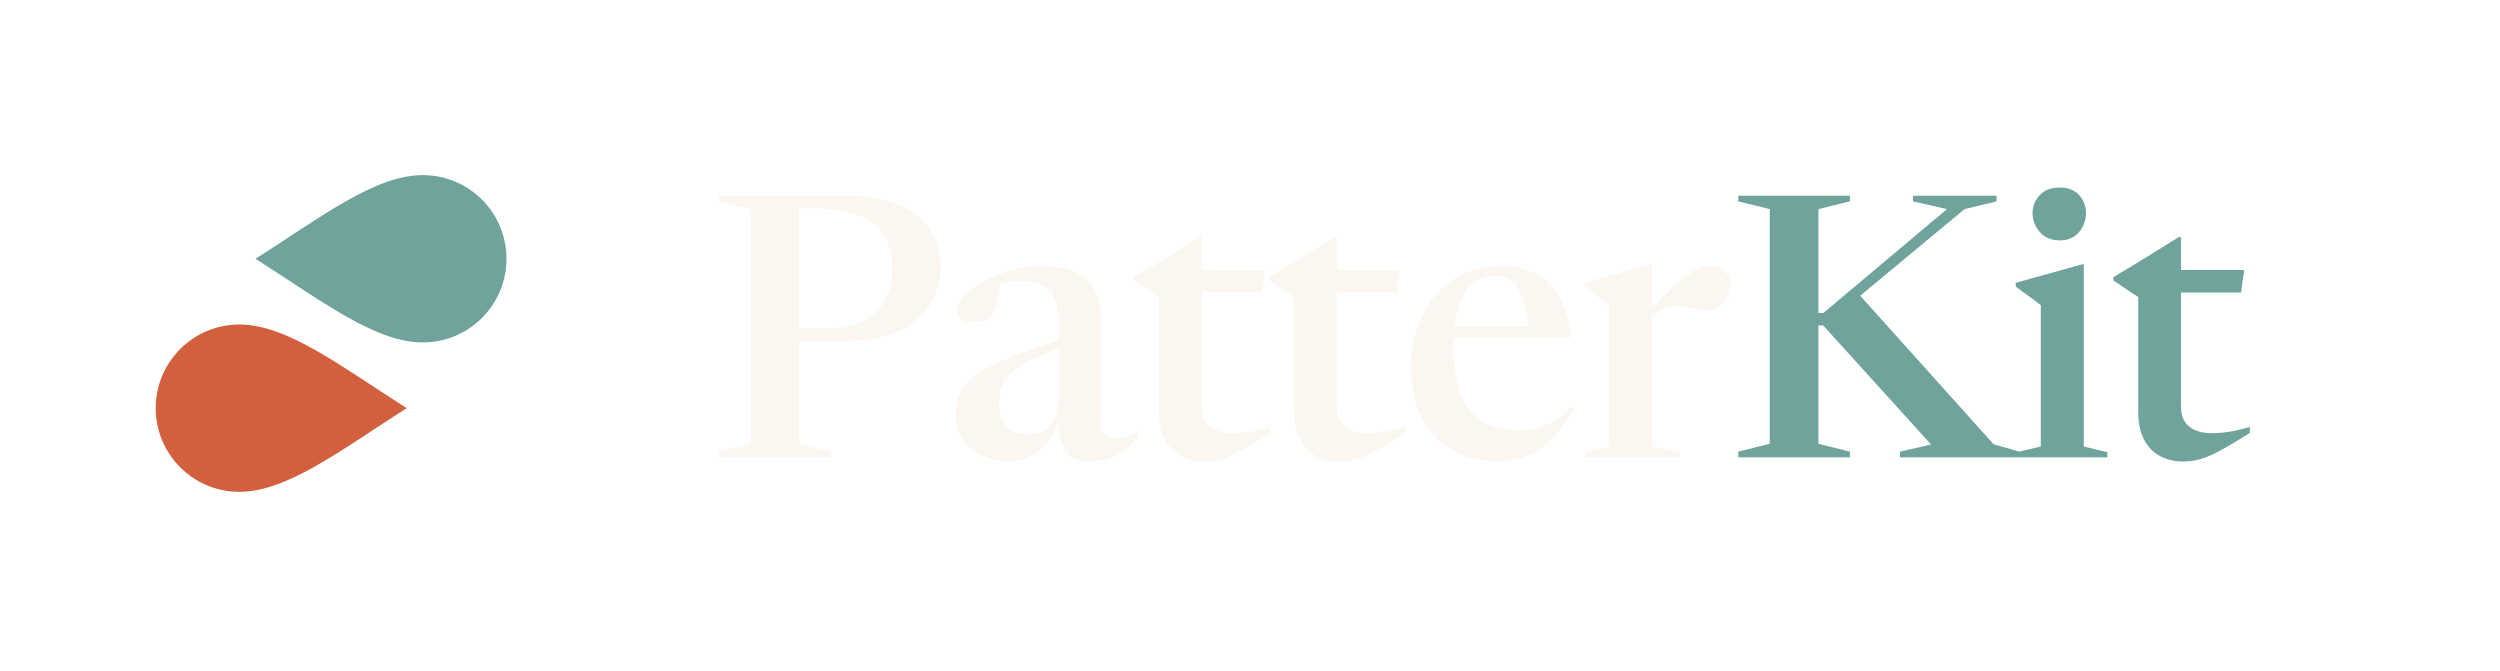
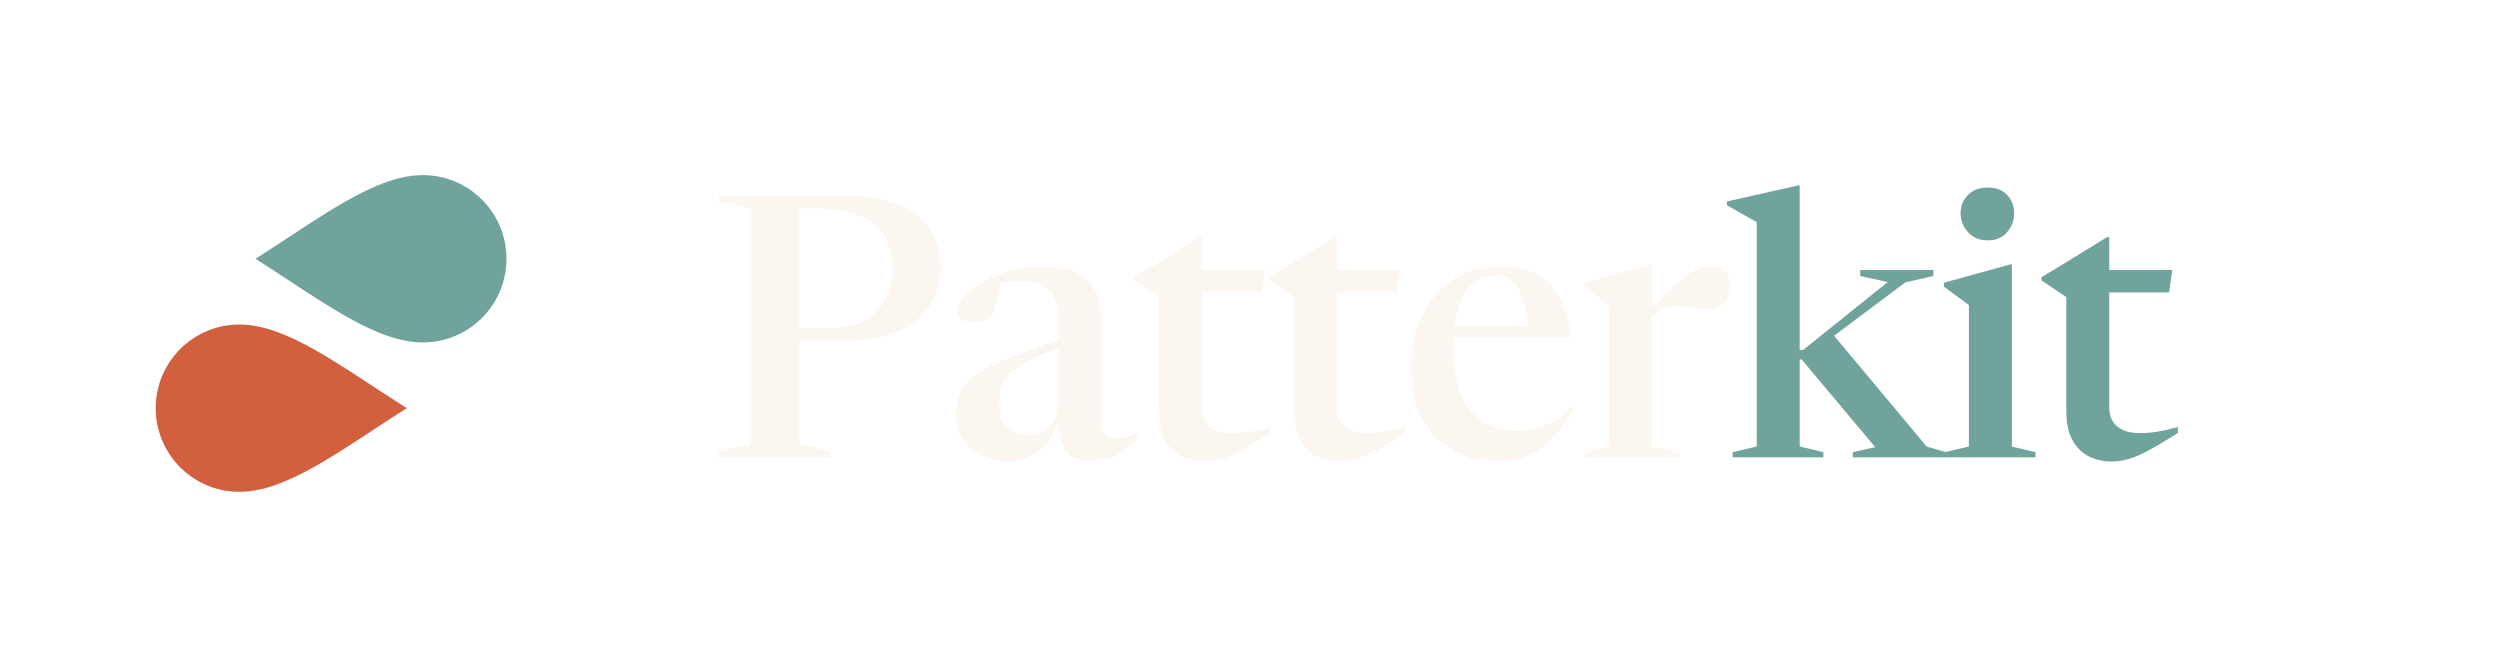
<svg xmlns="http://www.w3.org/2000/svg" viewBox="0 0 820 220" width="820" height="220">
  <defs />
  <g transform="translate(40,30) scale(0.98)">
    <g transform="translate(36.7,6) rotate(270 50 50)">
      <path fill="#6fa39c" d="M50 8 C64 30 78 48 78 64 A28 28 0 1 1 22 64 C22 48 36 30 50 8 Z" />
    </g>
    <g transform="translate(3.3,56) rotate(90 50 50)">
      <path fill="#d2603e" d="M50 8 C64 30 78 48 78 64 A28 28 0 1 1 22 64 C22 48 36 30 50 8 Z" />
    </g>
  </g>
  <path transform="translate(232,150)" fill="#fbf7f0" d="M60.660-61.980L60.660-61.980Q60.660-68.280 58.050-72.720Q55.440-77.160 49.530-79.440Q43.620-81.720 33.660-81.720L33.660-81.720L20.700-81.720L20.940-85.800L45.180-85.800Q56.400-85.800 63.300-82.710Q70.200-79.620 73.380-74.370Q76.560-69.120 76.560-62.580L76.560-62.580Q76.560-55.980 73.290-50.400Q70.020-44.820 63.090-41.520Q56.160-38.220 45.180-38.220L45.180-38.220L20.940-38.220L20.700-42.300L40.080-42.300Q46.020-42.300 50.670-44.520Q55.320-46.740 57.990-51.120Q60.660-55.500 60.660-61.980ZM3.840-85.800L30.120-85.800L30.120-4.440L40.440-1.860L40.440 0L3.840 0L3.840-1.860L14.160-4.440L14.160-81.420L3.840-83.940L3.840-85.800ZM118.660-39.660L118.660-39.660L119.080-36.960Q111.580-34.560 106.960-32.340Q102.340-30.120 99.910-27.900Q97.480-25.680 96.580-23.160Q95.680-20.640 95.680-17.580L95.680-17.580Q95.680-12.480 98.350-10.020Q101.020-7.560 104.980-7.560L104.980-7.560Q107.980-7.560 110.230-8.760Q112.480-9.960 113.770-12.300Q115.060-14.640 115.060-18.180L115.060-18.180L115.060-45.960Q115.060-51.720 112.150-54.780Q109.240-57.840 103.360-57.840L103.360-57.840Q100.480-57.840 97.720-57.450Q94.960-57.060 93.340-56.340L93.340-56.340L96.340-59.100Q96.040-56.280 95.620-53.790Q95.200-51.300 94.660-49.470Q94.120-47.640 93.340-46.680L93.340-46.680Q92.500-45.600 90.790-44.970Q89.080-44.340 87.220-44.340L87.220-44.340Q84.760-44.340 83.410-45.270Q82.060-46.200 82.060-48L82.060-48Q82.060-50.580 84.550-53.190Q87.040-55.800 91.090-57.960Q95.140-60.120 99.970-61.440Q104.800-62.760 109.360-62.760L109.360-62.760Q116.560-62.760 120.880-60.660Q125.200-58.560 127.150-54.780Q129.100-51 129.100-45.900L129.100-45.900L129.100-11.340Q129.100-9.480 129.700-8.370Q130.300-7.260 131.380-6.750Q132.460-6.240 133.840-6.240L133.840-6.240Q135.700-6.240 137.530-6.810Q139.360-7.380 141.340-8.640L141.340-8.640L141.340-6.600Q136.840-1.620 133.210-0.150Q129.580 1.320 125.500 1.320L125.500 1.320Q121.660 1.320 119.380-0.300Q117.100-1.920 116.110-5.130Q115.120-8.340 114.940-12.960L114.940-12.960L115.300-12.780Q114.220-8.520 111.910-5.340Q109.600-2.160 106.330-0.450Q103.060 1.260 99.100 1.260L99.100 1.260Q91.300 1.260 86.410-2.790Q81.520-6.840 81.520-14.340L81.520-14.340Q81.520-18.240 82.840-21.240Q84.160-24.240 88-26.970Q91.840-29.700 99.220-32.730Q106.600-35.760 118.660-39.660ZM162.200-59.460L162.200-16.560Q162.200-12.240 164.900-10.080Q167.600-7.920 172.220-7.920L172.220-7.920Q174.920-7.920 177.860-8.370Q180.800-8.820 184.760-9.960L184.760-9.960L184.760-7.980Q178.940-4.320 175.190-2.280Q171.440-0.240 168.650 0.570Q165.860 1.380 162.860 1.380L162.860 1.380Q158.840 1.380 155.510-0.300Q152.180-1.980 150.170-5.610Q148.160-9.240 148.160-15.060L148.160-15.060L148.160-52.560L140-58.020L140-59.100Q140.660-59.520 142.160-60.390Q143.660-61.260 145.790-62.550Q147.920-63.840 150.470-65.430Q153.020-67.020 155.840-68.760Q158.660-70.500 161.480-72.240L161.480-72.240L162.200-72.240L162.200-59.460ZM181.880-54.060L157.160-54.060L157.160-61.440L182.900-61.440L181.880-54.060ZM206.460-59.460L206.460-16.560Q206.460-12.240 209.160-10.080Q211.860-7.920 216.480-7.920L216.480-7.920Q219.180-7.920 222.120-8.370Q225.060-8.820 229.020-9.960L229.020-9.960L229.020-7.980Q223.200-4.320 219.450-2.280Q215.700-0.240 212.910 0.570Q210.120 1.380 207.120 1.380L207.120 1.380Q203.100 1.380 199.770-0.300Q196.440-1.980 194.430-5.610Q192.420-9.240 192.420-15.060L192.420-15.060L192.420-52.560L184.260-58.020L184.260-59.100Q184.920-59.520 186.420-60.390Q187.920-61.260 190.050-62.550Q192.180-63.840 194.730-65.430Q197.280-67.020 200.100-68.760Q202.920-70.500 205.740-72.240L205.740-72.240L206.460-72.240L206.460-59.460ZM226.140-54.060L201.420-54.060L201.420-61.440L227.160-61.440L226.140-54.060ZM260.440-62.760L260.440-62.760Q267.160-62.760 272.050-60.030Q276.940-57.300 279.760-52.050Q282.580-46.800 283.180-39.240L283.180-39.240L243.160-39.240L243.160-43.080L275.800-43.080L269.620-40.500Q269.080-47.280 267.730-51.420Q266.380-55.560 264.130-57.510Q261.880-59.460 258.580-59.460L258.580-59.460Q254.260-59.460 251.170-56.910Q248.080-54.360 246.430-49.230Q244.780-44.100 244.780-36.360L244.780-36.360Q244.780-26.580 247.270-20.490Q249.760-14.400 254.530-11.610Q259.300-8.820 266.200-8.820L266.200-8.820Q269.500-8.820 272.560-9.690Q275.620-10.560 278.380-12.330Q281.140-14.100 283.360-16.800L283.360-16.800L284.500-15.960Q280.600-9.540 276.700-5.760Q272.800-1.980 268.510-0.330Q264.220 1.320 259.180 1.320L259.180 1.320Q251.020 1.320 244.600-2.250Q238.180-5.820 234.490-12.720Q230.800-19.620 230.800-29.580L230.800-29.580Q230.800-38.520 234.280-46.080Q237.760-53.640 244.390-58.200Q251.020-62.760 260.440-62.760ZM329.300-62.580L329.300-62.580Q332.180-62.580 333.860-60.900Q335.540-59.220 335.540-56.340L335.540-56.340Q335.540-52.800 333.320-50.520Q331.100-48.240 327.740-48.240L327.740-48.240Q326.060-48.240 324.560-48.600Q323.060-48.960 321.470-49.320Q319.880-49.680 317.900-49.680L317.900-49.680Q316.160-49.680 314.630-49.140Q313.100-48.600 311.690-47.580Q310.280-46.560 308.720-45.120L308.720-45.120L308.720-47.820Q313.400-52.860 316.610-55.830Q319.820-58.800 322.040-60.240Q324.260-61.680 325.940-62.130Q327.620-62.580 329.300-62.580ZM309.860-63.300L309.860-51.300L309.860-3.540L318.980-1.680L318.980 0L287.900 0L287.900-1.680L295.760-3.540L295.760-49.920Q294.980-50.520 293.930-51.270Q292.880-52.020 291.350-53.160Q289.820-54.300 287.600-55.980L287.600-55.980L287.600-57.240L309.380-63.300L309.860-63.300Z" />
-   <path transform="translate(566.32,150)" fill="#6fa39c" d="M43.680-53.160L87.600-4.260L96.120-1.860L96.120 0L56.880 0L56.880-1.860L67.080-4.200L31.680-43.260L25.260-43.260L25.260-47.340L31.740-47.340L72.300-81.420L61.140-83.940L61.140-85.800L88.560-85.800L88.560-83.940L78.060-81.420L36-46.500L43.680-53.160ZM40.440-83.940L30.120-81.420L30.120-4.440L40.440-1.860L40.440 0L3.840 0L3.840-1.860L14.160-4.440L14.160-81.420L3.840-83.940L3.840-85.800L40.440-85.800L40.440-83.940ZM109.240-71.160L109.240-71.160Q105.100-71.160 102.730-73.890Q100.360-76.620 100.360-80.100L100.360-80.100Q100.360-83.520 102.730-86.010Q105.100-88.500 109.240-88.500L109.240-88.500Q113.380-88.500 115.630-86.010Q117.880-83.520 117.880-80.100L117.880-80.100Q117.880-76.620 115.630-73.890Q113.380-71.160 109.240-71.160ZM116.620-63.300L117.160-63.300L117.160-51.300L117.160-3.540L124.900-1.680L124.900 0L95.140 0L95.140-1.680L103.060-3.540L103.060-49.920Q102.400-50.460 101.170-51.360Q99.940-52.260 98.320-53.430Q96.700-54.600 94.840-55.980L94.840-55.980L94.840-57.240L116.620-63.300ZM149.060-59.460L149.060-16.560Q149.060-12.240 151.760-10.080Q154.460-7.920 159.080-7.920L159.080-7.920Q161.780-7.920 164.720-8.370Q167.660-8.820 171.620-9.960L171.620-9.960L171.620-7.980Q165.800-4.320 162.050-2.280Q158.300-0.240 155.510 0.570Q152.720 1.380 149.720 1.380L149.720 1.380Q145.700 1.380 142.370-0.300Q139.040-1.980 137.030-5.610Q135.020-9.240 135.020-15.060L135.020-15.060L135.020-52.560L126.860-58.020L126.860-59.100Q127.520-59.520 129.020-60.390Q130.520-61.260 132.650-62.550Q134.780-63.840 137.330-65.430Q139.880-67.020 142.700-68.760Q145.520-70.500 148.340-72.240L148.340-72.240L149.060-72.240L149.060-59.460ZM168.740-54.060L144.020-54.060L144.020-61.440L169.760-61.440L168.740-54.060Z" />
+   <path transform="translate(566.32,150)" fill="#6fa39c" d="M30.336 -36.192 34.764 -40.464 65.64 -3.516 72 -1.692V0H41.412V-1.692L48.768 -3.324L24.576 -32.148H21.036V-35.232H25.116L52.86 -57.492L43.848 -59.46V-61.44H67.824V-59.46L58.632 -57.384ZM23.976 -3.552 31.752 -1.692V0H1.992V-1.692L9.888 -3.552V-77.148Q9.108 -77.592 7.704 -78.378Q6.3 -79.164 4.38 -80.25Q2.46 -81.336 0.12 -82.68V-83.94L23.46 -89.16H23.976V-78.672ZM85.648 -71.16Q81.532 -71.16 79.144 -73.902Q76.756 -76.644 76.756 -80.112Q76.756 -83.544 79.144 -86.016Q81.532 -88.488 85.648 -88.488Q89.776 -88.488 92.05 -86.016Q94.324 -83.544 94.324 -80.112Q94.324 -76.644 92.05 -73.902Q89.776 -71.16 85.648 -71.16ZM93.568 -63.288V-51.312V-3.516L101.332 -1.692V0H71.584V-1.692L79.48 -3.552V-49.944Q78.82 -50.448 77.59 -51.342Q76.36 -52.236 74.746 -53.43Q73.132 -54.624 71.272 -56.004V-57.264L93.052 -63.288ZM125.504 -16.548Q125.504 -12.252 128.186 -10.092Q130.868 -7.932 135.524 -7.932Q138.2 -7.932 141.14 -8.388Q144.08 -8.844 148.016 -9.96V-7.968Q142.208 -4.308 138.458 -2.286Q134.708 -0.264 131.924 0.552Q129.14 1.368 126.164 1.368Q122.12 1.368 118.79 -0.318Q115.46 -2.004 113.45 -5.628Q111.44 -9.252 111.44 -15.06V-52.536L103.304 -58.044V-59.076Q103.928 -59.496 105.44 -60.384Q106.952 -61.272 109.064 -62.562Q111.176 -63.852 113.744 -65.43Q116.312 -67.008 119.138 -68.742Q121.964 -70.476 124.784 -72.216H125.504V-59.436ZM120.452 -54.084V-61.44H146.192L145.148 -54.084Z" />
</svg>
